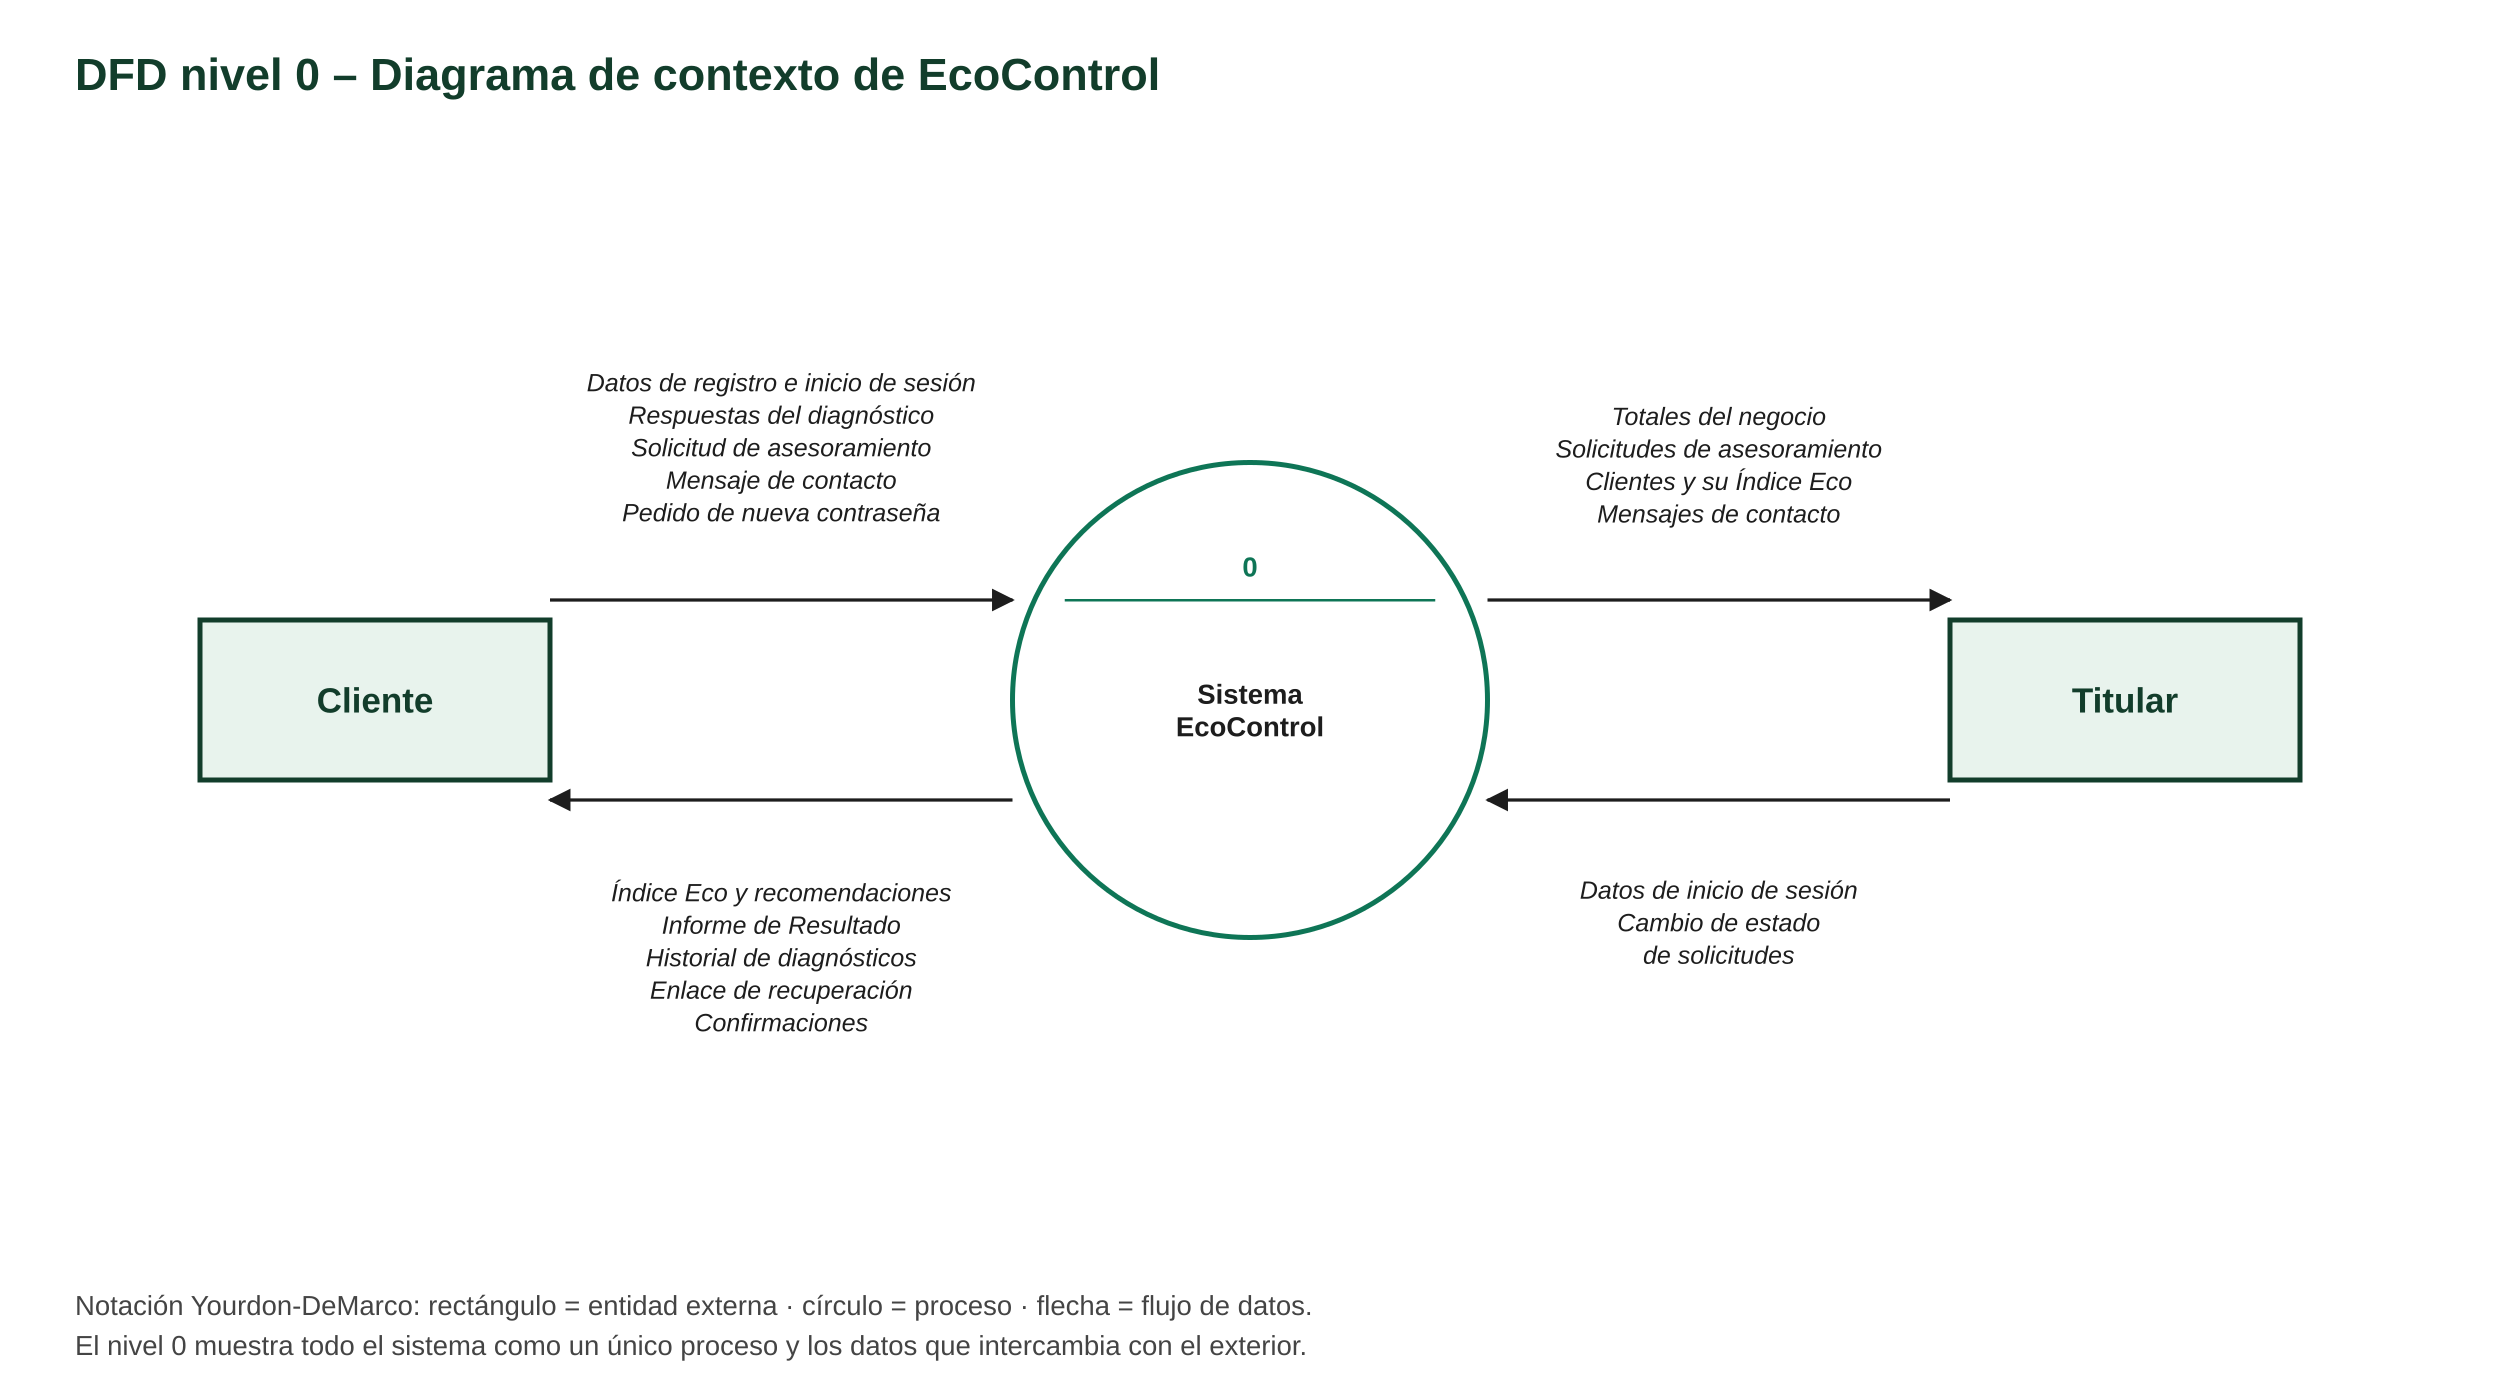
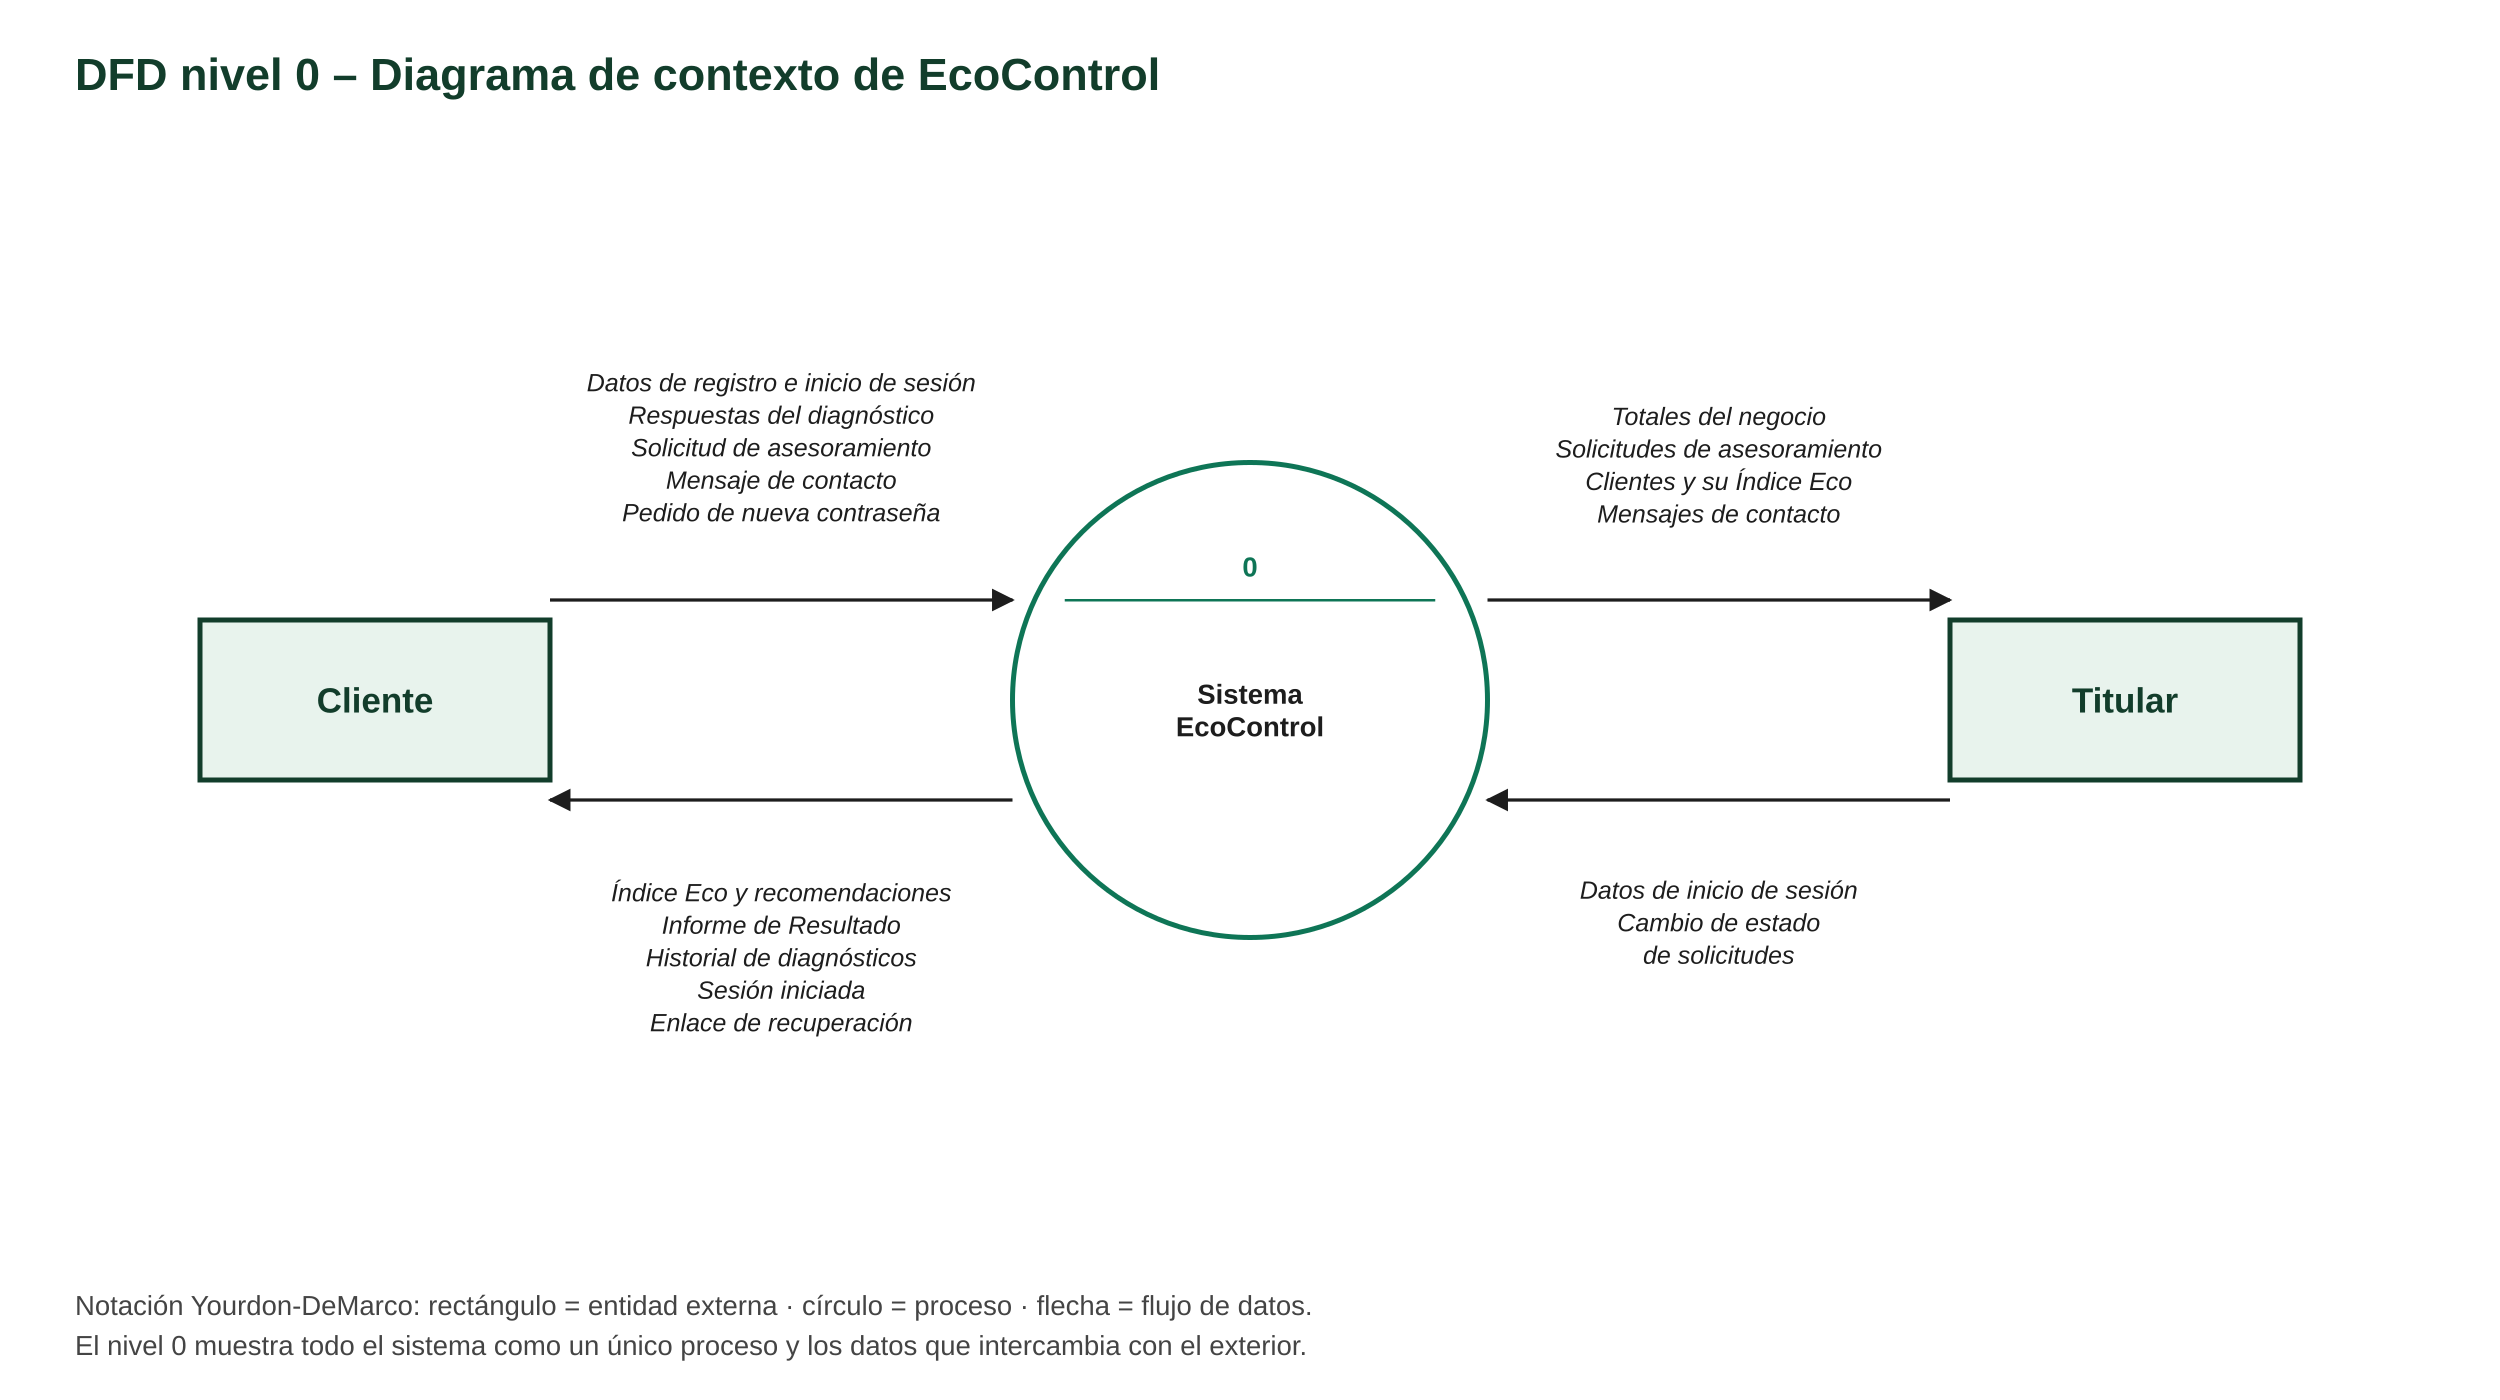
<svg xmlns="http://www.w3.org/2000/svg" viewBox="0 0 1000 560" width="1000" height="560" font-family="Arial, Helvetica, sans-serif" fill="#1d1d1d">
  <defs>
    <marker id="f" viewBox="0 0 10 10" refX="9" refY="5" markerWidth="7" markerHeight="7" orient="auto">
      <path d="M0 0L10 5L0 10z" fill="#1d1d1d" />
    </marker>
  </defs>
  <rect width="1000" height="560" fill="#fff" />
  <text x="30" y="36" font-size="18" font-weight="bold" fill="#123D2B">DFD nivel 0 – Diagrama de contexto de EcoControl</text>
  <rect x="80.0" y="248.0" width="140" height="64" fill="#E8F3ED" stroke="#123D2B" stroke-width="2" />
  <text x="150" y="285" font-size="14" font-weight="bold" fill="#123D2B" text-anchor="middle">Cliente</text>
  <rect x="780.0" y="248.0" width="140" height="64" fill="#E8F3ED" stroke="#123D2B" stroke-width="2" />
  <text x="850" y="285" font-size="14" font-weight="bold" fill="#123D2B" text-anchor="middle">Titular</text>
  <circle cx="500" cy="280" r="95" fill="#fff" stroke="#0E7556" stroke-width="2" />
  <line x1="425.9" y1="240.1" x2="574.1" y2="240.1" stroke="#0E7556" stroke-width="1" />
  <text x="500" y="230.6" font-size="11" font-weight="bold" fill="#0E7556" text-anchor="middle">0</text>
  <text x="500" y="281.5" font-size="11" font-weight="600" text-anchor="middle">Sistema</text>
  <text x="500" y="294.5" font-size="11" font-weight="600" text-anchor="middle">EcoControl</text>
  <line x1="220.0" y1="240.0" x2="405.0" y2="240.0" stroke="#1d1d1d" stroke-width="1.3" marker-end="url(#f)" />
  <line x1="405.0" y1="320.0" x2="220.0" y2="320.0" stroke="#1d1d1d" stroke-width="1.3" marker-end="url(#f)" />
  <line x1="595.0" y1="240.0" x2="780.0" y2="240.0" stroke="#1d1d1d" stroke-width="1.3" marker-end="url(#f)" />
  <line x1="780.0" y1="320.0" x2="595.0" y2="320.0" stroke="#1d1d1d" stroke-width="1.3" marker-end="url(#f)" />
  <rect x="212.5" y="143.5" width="200.0" height="69" rx="3" fill="#fff" fill-opacity=".93" />
  <text x="312.5" y="156.5" font-size="10" font-style="italic" text-anchor="middle">Datos de registro e inicio de sesión</text>
  <text x="312.5" y="169.5" font-size="10" font-style="italic" text-anchor="middle">Respuestas del diagnóstico</text>
  <text x="312.5" y="182.5" font-size="10" font-style="italic" text-anchor="middle">Solicitud de asesoramiento</text>
  <text x="312.5" y="195.5" font-size="10" font-style="italic" text-anchor="middle">Mensaje de contacto</text>
  <text x="312.5" y="208.5" font-size="10" font-style="italic" text-anchor="middle">Pedido de nueva contraseña</text>
  <rect x="222.5" y="347.5" width="180.0" height="69" rx="3" fill="#fff" fill-opacity=".93" />
  <text x="312.5" y="360.5" font-size="10" font-style="italic" text-anchor="middle">Índice Eco y recomendaciones</text>
  <text x="312.5" y="373.5" font-size="10" font-style="italic" text-anchor="middle">Informe de Resultado</text>
  <text x="312.5" y="386.5" font-size="10" font-style="italic" text-anchor="middle">Historial de diagnósticos</text>
-   <text x="312.5" y="399.5" font-size="10" font-style="italic" text-anchor="middle">Enlace de recuperación</text>
-   <text x="312.5" y="412.5" font-size="10" font-style="italic" text-anchor="middle">Confirmaciones</text>
+   <text x="312.5" y="399.5" font-size="10" font-style="italic" text-anchor="middle">Sesión iniciada</text>
+   <text x="312.5" y="412.5" font-size="10" font-style="italic" text-anchor="middle">Enlace de recuperación</text>
  <rect x="602.5" y="157.0" width="170.0" height="56" rx="3" fill="#fff" fill-opacity=".93" />
  <text x="687.5" y="170.0" font-size="10" font-style="italic" text-anchor="middle">Totales del negocio</text>
  <text x="687.5" y="183.0" font-size="10" font-style="italic" text-anchor="middle">Solicitudes de asesoramiento</text>
  <text x="687.5" y="196.0" font-size="10" font-style="italic" text-anchor="middle">Clientes y su Índice Eco</text>
  <text x="687.5" y="209.0" font-size="10" font-style="italic" text-anchor="middle">Mensajes de contacto</text>
  <rect x="612.5" y="346.5" width="150.0" height="43" rx="3" fill="#fff" fill-opacity=".93" />
  <text x="687.5" y="359.5" font-size="10" font-style="italic" text-anchor="middle">Datos de inicio de sesión</text>
  <text x="687.5" y="372.5" font-size="10" font-style="italic" text-anchor="middle">Cambio de estado</text>
  <text x="687.5" y="385.5" font-size="10" font-style="italic" text-anchor="middle">de solicitudes</text>
  <text x="30" y="526" font-size="11" fill="#444">Notación Yourdon-DeMarco: rectángulo = entidad externa · círculo = proceso · flecha = flujo de datos.</text>
  <text x="30" y="542" font-size="11" fill="#444">El nivel 0 muestra todo el sistema como un único proceso y los datos que intercambia con el exterior.</text>
</svg>
